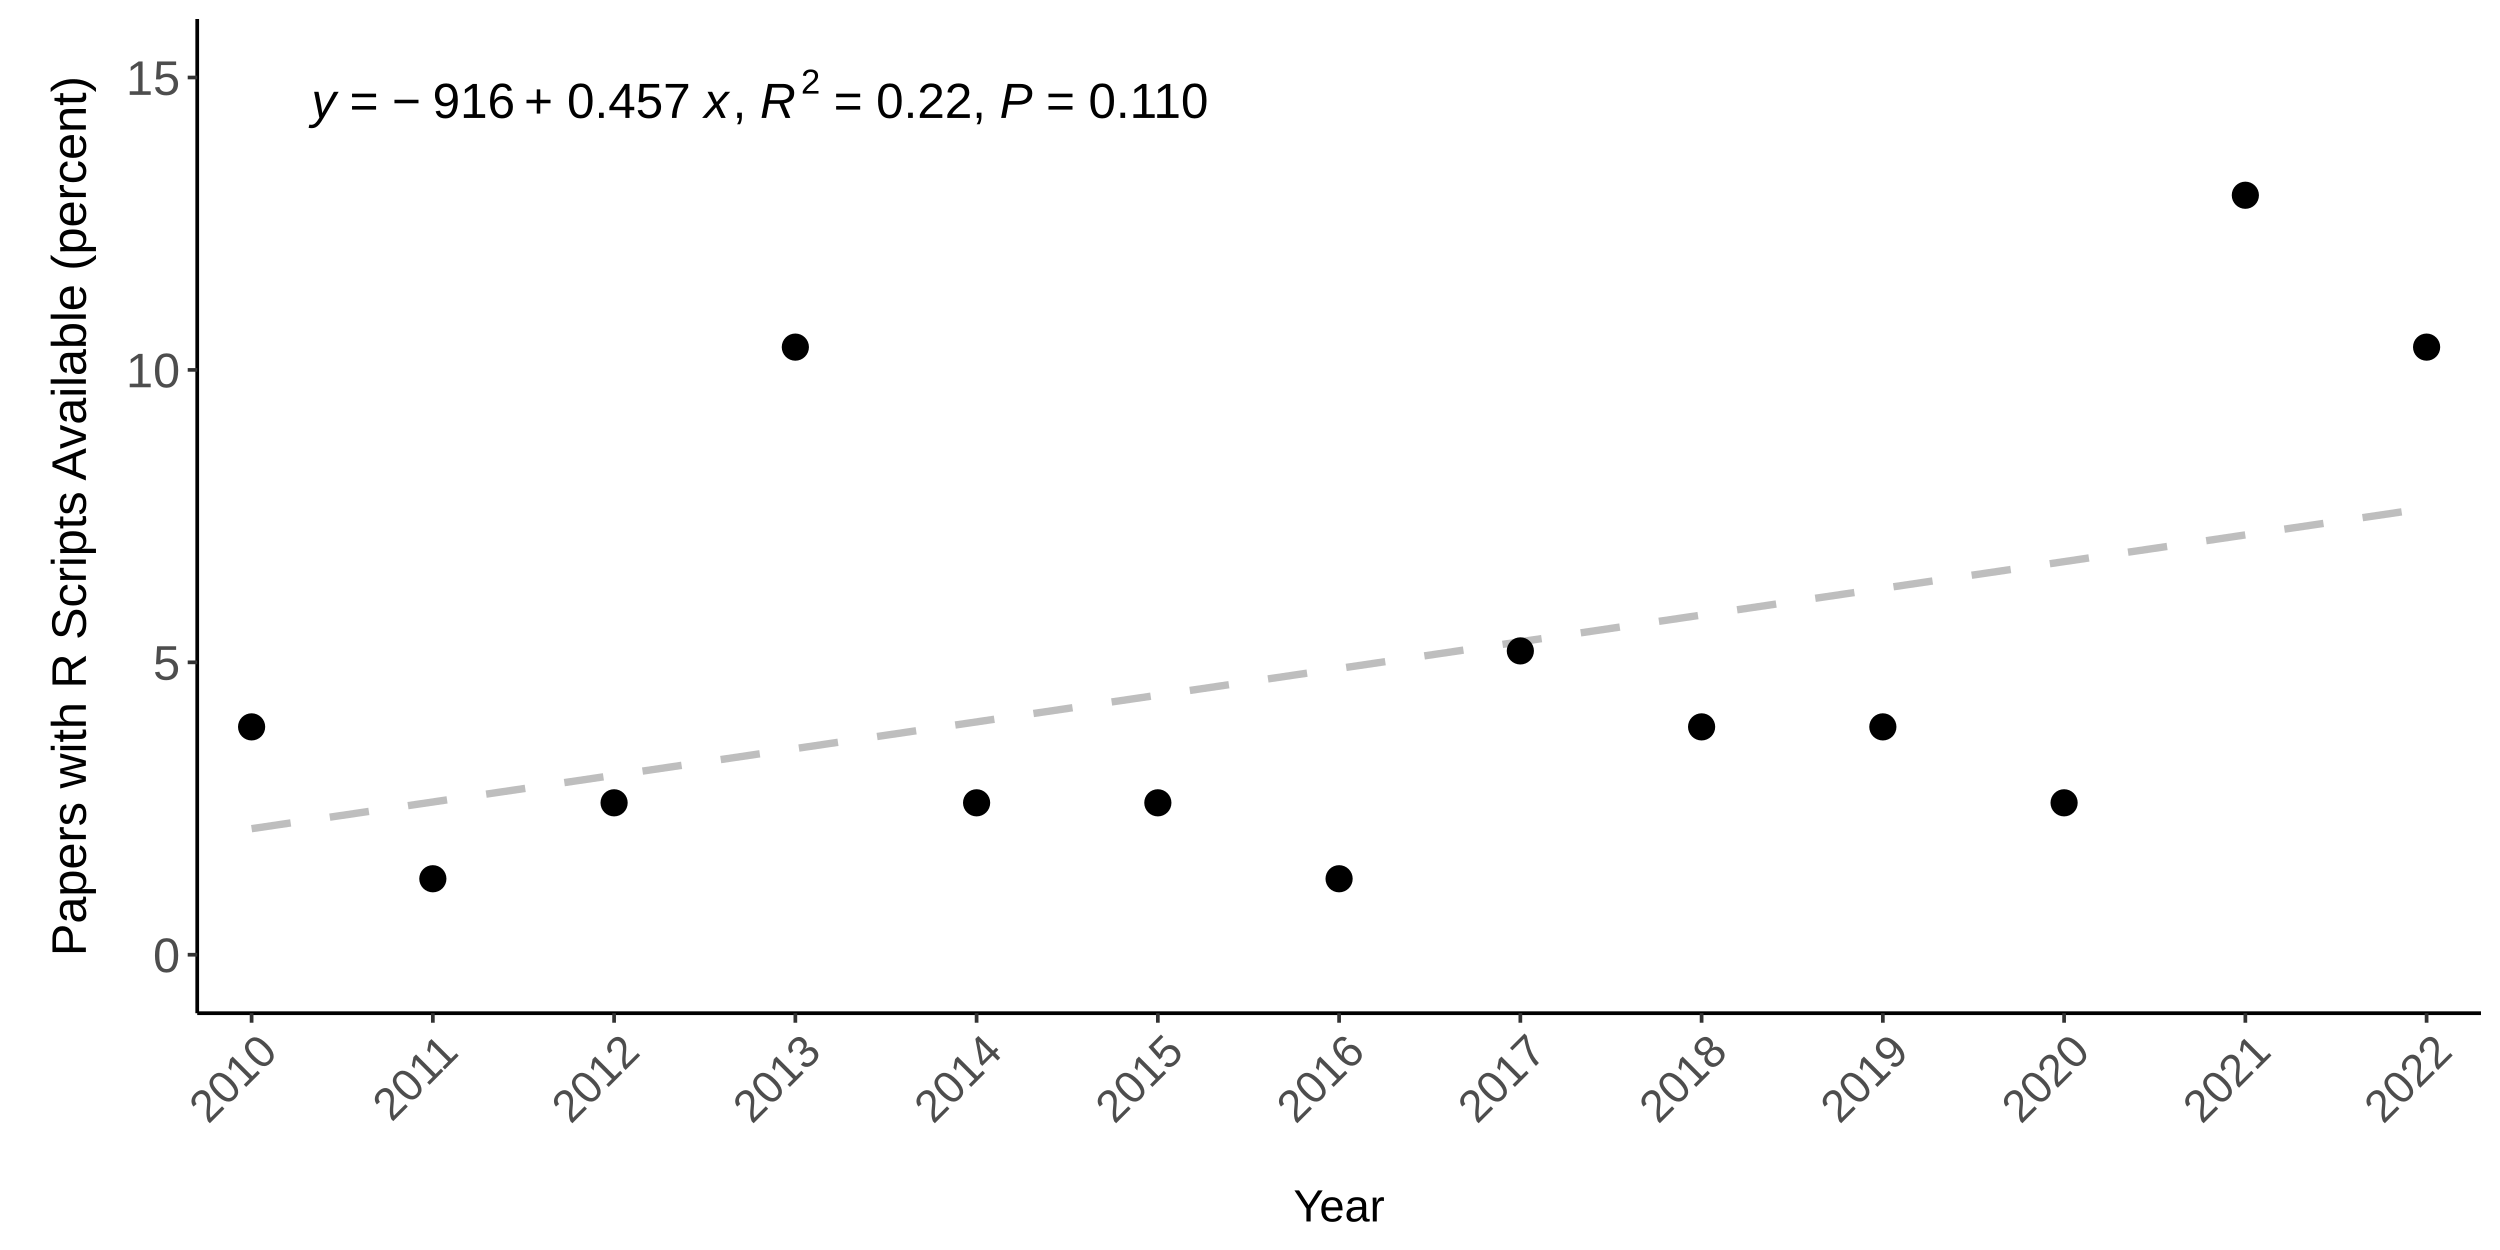
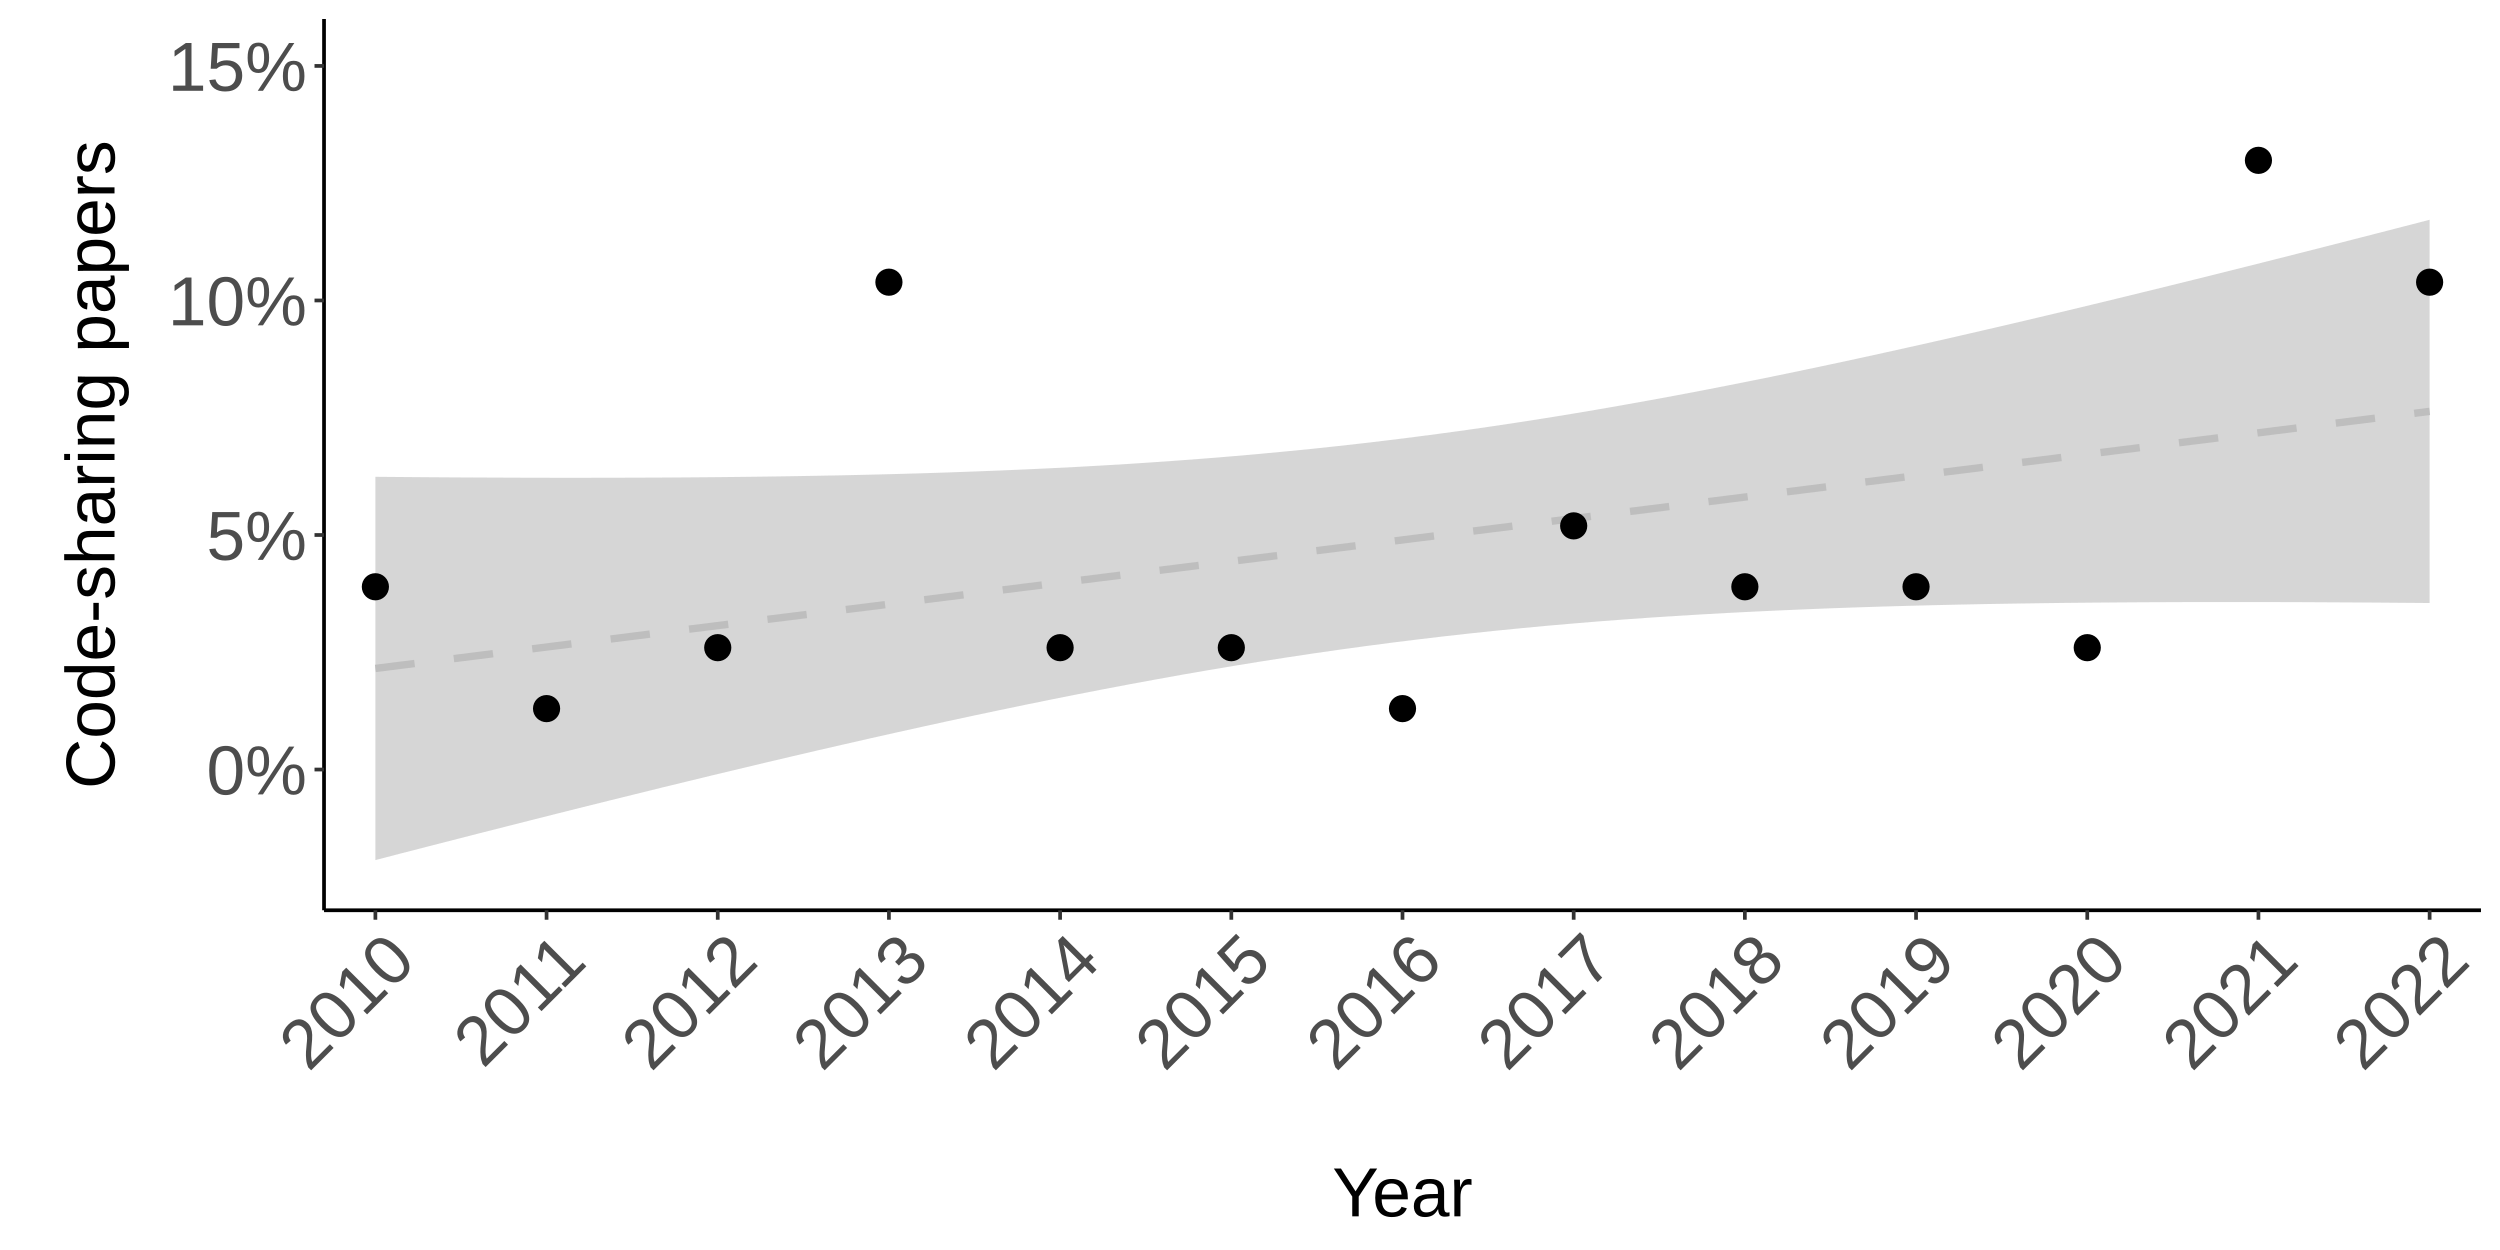
<svg xmlns="http://www.w3.org/2000/svg" class="svglite" width="720.00pt" height="360.00pt" viewBox="0 0 720.00 360.00">
  <defs>
    <style type="text/css">
    .svglite line, .svglite polyline, .svglite polygon, .svglite path, .svglite rect, .svglite circle {
      fill: none;
      stroke: #000000;
      stroke-linecap: round;
      stroke-linejoin: round;
      stroke-miterlimit: 10.00;
    }
    .svglite text {
      white-space: pre;
    }
  </style>
  </defs>
  <rect width="100%" height="100%" style="stroke: none; fill: #FFFFFF;" />
  <defs>
    <clipPath id="cpMC4wMHw3MjAuMDB8MC4wMHwzNjAuMDA=">
      <rect x="0.00" y="0.00" width="720.00" height="360.00" />
    </clipPath>
  </defs>
  <g clip-path="url(#cpMC4wMHw3MjAuMDB8MC4wMHwzNjAuMDA=)">
    <rect x="0.00" y="0.00" width="720.00" height="360.00" style="stroke-width: 1.07; stroke: #FFFFFF; fill: #FFFFFF;" />
  </g>
  <defs>
-     <clipPath id="cpNTYuODB8NzE0LjUyfDUuNDh8MjkxLjgw">
-       <rect x="56.80" y="5.48" width="657.72" height="286.32" />
+     <clipPath id="cpOTMuMzJ8NzE0LjUyfDUuNDh8MjYyLjE1">
+       <rect x="93.32" y="5.48" width="621.21" height="256.67" />
    </clipPath>
  </defs>
-   <g clip-path="url(#cpNTYuODB8NzE0LjUyfDUuNDh8MjkxLjgw)">
-     <rect x="56.80" y="5.48" width="657.72" height="286.32" style="stroke-width: 1.07; stroke: none; fill: #FFFFFF;" />
-     <polyline points="72.46,238.66 80.39,237.49 88.32,236.33 96.25,235.16 104.18,233.99 112.11,232.82 120.04,231.65 127.97,230.48 135.90,229.32 143.83,228.15 151.75,226.98 159.68,225.81 167.61,224.64 175.54,223.47 183.47,222.31 191.40,221.14 199.33,219.97 207.26,218.80 215.19,217.63 223.12,216.46 231.05,215.30 238.97,214.13 246.90,212.96 254.83,211.79 262.76,210.62 270.69,209.45 278.62,208.29 286.55,207.12 294.48,205.95 302.41,204.78 310.34,203.61 318.27,202.44 326.19,201.28 334.12,200.11 342.05,198.94 349.98,197.77 357.91,196.60 365.84,195.43 373.77,194.26 381.70,193.10 389.63,191.93 397.56,190.76 405.49,189.59 413.41,188.42 421.34,187.25 429.27,186.09 437.20,184.92 445.13,183.75 453.06,182.58 460.99,181.41 468.92,180.24 476.85,179.08 484.78,177.91 492.70,176.74 500.63,175.57 508.56,174.40 516.49,173.23 524.42,172.07 532.35,170.90 540.28,169.73 548.21,168.56 556.14,167.39 564.07,166.22 572.00,165.06 579.92,163.89 587.85,162.72 595.78,161.55 603.71,160.38 611.64,159.21 619.57,158.05 627.50,156.88 635.43,155.71 643.36,154.54 651.29,153.37 659.22,152.20 667.14,151.04 675.07,149.87 683.00,148.70 690.93,147.53 698.86,146.36 " style="stroke-width: 2.13; stroke: #BEBEBE; stroke-dasharray: 11.38,11.38; stroke-linecap: butt;" />
-     <circle cx="72.46" cy="209.34" r="3.56" style="stroke-width: 0.71; fill: #000000;" />
-     <circle cx="124.66" cy="253.08" r="3.56" style="stroke-width: 0.71; fill: #000000;" />
-     <circle cx="176.86" cy="231.21" r="3.56" style="stroke-width: 0.71; fill: #000000;" />
-     <circle cx="229.06" cy="99.97" r="3.56" style="stroke-width: 0.71; fill: #000000;" />
-     <circle cx="281.26" cy="231.21" r="3.56" style="stroke-width: 0.71; fill: #000000;" />
-     <circle cx="333.46" cy="231.21" r="3.56" style="stroke-width: 0.71; fill: #000000;" />
-     <circle cx="385.66" cy="253.08" r="3.56" style="stroke-width: 0.71; fill: #000000;" />
-     <circle cx="437.86" cy="187.46" r="3.56" style="stroke-width: 0.71; fill: #000000;" />
-     <circle cx="490.06" cy="209.34" r="3.56" style="stroke-width: 0.71; fill: #000000;" />
-     <circle cx="542.26" cy="209.34" r="3.56" style="stroke-width: 0.71; fill: #000000;" />
-     <circle cx="594.46" cy="231.21" r="3.56" style="stroke-width: 0.71; fill: #000000;" />
-     <circle cx="646.66" cy="56.23" r="3.56" style="stroke-width: 0.71; fill: #000000;" />
-     <circle cx="698.86" cy="99.97" r="3.56" style="stroke-width: 0.71; fill: #000000;" />
-     <text x="89.69" y="33.96" style="font-size: 14.23px; font-style: italic; font-family: &quot;Arial&quot;;" textLength="7.11px" lengthAdjust="spacingAndGlyphs">y</text>
-     <text x="96.80" y="33.96" style="font-size: 14.23px; font-family: &quot;Arial&quot;;" textLength="3.90px" lengthAdjust="spacingAndGlyphs"> </text>
-     <text x="100.70" y="33.96" style="font-size: 14.23px; font-family: &quot;Arial&quot;;" textLength="8.30px" lengthAdjust="spacingAndGlyphs">=</text>
-     <text x="109.00" y="33.96" style="font-size: 14.23px; font-family: &quot;Arial&quot;;" textLength="3.90px" lengthAdjust="spacingAndGlyphs"> </text>
-     <text x="112.90" y="33.96" style="font-size: 14.23px; font-family: &quot;Arial&quot;;" textLength="9.72px" lengthAdjust="spacingAndGlyphs">−</text>
-     <text x="124.59" y="33.96" style="font-size: 14.23px; font-family: &quot;Arial&quot;;" textLength="23.72px" lengthAdjust="spacingAndGlyphs">916</text>
-     <text x="150.94" y="33.96" style="font-size: 14.23px; font-family: &quot;Arial&quot;;" textLength="9.73px" lengthAdjust="spacingAndGlyphs">+</text>
-     <text x="163.30" y="33.96" style="font-size: 14.23px; font-family: &quot;Arial&quot;;" textLength="35.58px" lengthAdjust="spacingAndGlyphs">0.457</text>
-     <text x="198.87" y="33.96" style="font-size: 14.23px; font-family: &quot;Arial&quot;;" textLength="3.90px" lengthAdjust="spacingAndGlyphs"> </text>
-     <text x="202.77" y="33.96" style="font-size: 14.23px; font-style: italic; font-family: &quot;Arial&quot;;" textLength="7.11px" lengthAdjust="spacingAndGlyphs">x</text>
-     <text x="210.99" y="33.96" style="font-size: 14.23px; font-family: &quot;Arial&quot;;" textLength="7.91px" lengthAdjust="spacingAndGlyphs">, </text>
-     <text x="218.89" y="33.96" style="font-size: 14.23px; font-style: italic; font-family: &quot;Arial&quot;;" textLength="10.27px" lengthAdjust="spacingAndGlyphs">R</text>
-     <text x="230.69" y="26.95" style="font-size: 9.96px; font-family: &quot;Arial&quot;;" textLength="5.54px" lengthAdjust="spacingAndGlyphs">2</text>
-     <text x="236.23" y="33.96" style="font-size: 14.23px; font-family: &quot;Arial&quot;;" textLength="3.90px" lengthAdjust="spacingAndGlyphs"> </text>
-     <text x="240.12" y="33.96" style="font-size: 14.23px; font-family: &quot;Arial&quot;;" textLength="8.30px" lengthAdjust="spacingAndGlyphs">=</text>
-     <text x="248.42" y="33.96" style="font-size: 14.23px; font-family: &quot;Arial&quot;;" textLength="3.90px" lengthAdjust="spacingAndGlyphs"> </text>
-     <text x="252.32" y="33.96" style="font-size: 14.23px; font-family: &quot;Arial&quot;;" textLength="27.67px" lengthAdjust="spacingAndGlyphs">0.22</text>
-     <text x="279.99" y="33.96" style="font-size: 14.23px; font-family: &quot;Arial&quot;;" textLength="7.91px" lengthAdjust="spacingAndGlyphs">, </text>
-     <text x="287.89" y="33.96" style="font-size: 14.23px; font-style: italic; font-family: &quot;Arial&quot;;" textLength="9.48px" lengthAdjust="spacingAndGlyphs">P</text>
-     <text x="297.38" y="33.96" style="font-size: 14.23px; font-family: &quot;Arial&quot;;" textLength="3.90px" lengthAdjust="spacingAndGlyphs"> </text>
-     <text x="301.27" y="33.96" style="font-size: 14.23px; font-family: &quot;Arial&quot;;" textLength="8.30px" lengthAdjust="spacingAndGlyphs">=</text>
-     <text x="309.57" y="33.96" style="font-size: 14.23px; font-family: &quot;Arial&quot;;" textLength="3.90px" lengthAdjust="spacingAndGlyphs"> </text>
-     <text x="313.47" y="33.96" style="font-size: 14.23px; font-family: &quot;Arial&quot;;" textLength="34.52px" lengthAdjust="spacingAndGlyphs">0.110</text>
+   <g clip-path="url(#cpOTMuMzJ8NzE0LjUyfDUuNDh8MjYyLjE1)">
+     <rect x="93.32" y="5.48" width="621.21" height="256.67" style="stroke-width: 1.07; stroke: none; fill: #FFFFFF;" />
+     <polygon points="108.11,137.32 115.59,137.38 123.08,137.44 130.57,137.49 138.06,137.53 145.55,137.56 153.04,137.59 160.53,137.60 168.02,137.60 175.51,137.59 183.00,137.57 190.48,137.54 197.97,137.49 205.46,137.43 212.95,137.35 220.44,137.26 227.93,137.15 235.42,137.02 242.91,136.88 250.40,136.71 257.88,136.52 265.37,136.31 272.86,136.07 280.35,135.80 287.84,135.51 295.33,135.19 302.82,134.84 310.31,134.46 317.80,134.04 325.28,133.59 332.77,133.09 340.26,132.56 347.75,131.99 355.24,131.38 362.73,130.72 370.22,130.02 377.71,129.28 385.20,128.48 392.68,127.64 400.17,126.75 407.66,125.81 415.15,124.83 422.64,123.80 430.13,122.72 437.62,121.59 445.11,120.42 452.60,119.20 460.08,117.94 467.57,116.63 475.06,115.29 482.55,113.91 490.04,112.49 497.53,111.03 505.02,109.54 512.51,108.02 520.00,106.46 527.49,104.88 534.97,103.27 542.46,101.63 549.95,99.97 557.44,98.29 564.93,96.58 572.42,94.85 579.91,93.11 587.40,91.34 594.89,89.56 602.37,87.76 609.86,85.95 617.35,84.12 624.84,82.28 632.33,80.43 639.82,78.56 647.31,76.69 654.80,74.80 662.29,72.90 669.77,71.00 677.26,69.08 684.75,67.16 692.24,65.23 699.73,63.29 699.73,173.67 692.24,173.61 684.75,173.55 677.26,173.50 669.77,173.46 662.29,173.42 654.80,173.40 647.31,173.39 639.82,173.39 632.33,173.39 624.84,173.42 617.35,173.45 609.86,173.50 602.37,173.56 594.89,173.63 587.40,173.73 579.91,173.84 572.42,173.96 564.93,174.11 557.44,174.28 549.95,174.47 542.46,174.68 534.97,174.92 527.49,175.18 520.00,175.48 512.51,175.80 505.02,176.15 497.53,176.53 490.04,176.95 482.55,177.40 475.06,177.89 467.57,178.42 460.08,178.99 452.60,179.61 445.11,180.26 437.62,180.97 430.13,181.71 422.64,182.51 415.15,183.35 407.66,184.24 400.17,185.17 392.68,186.16 385.20,187.19 377.71,188.27 370.22,189.40 362.73,190.57 355.24,191.79 347.75,193.05 340.26,194.35 332.77,195.70 325.28,197.08 317.80,198.50 310.31,199.96 302.82,201.45 295.33,202.97 287.84,204.53 280.35,206.11 272.86,207.72 265.37,209.36 257.88,211.02 250.40,212.70 242.91,214.41 235.42,216.13 227.93,217.88 220.44,219.64 212.95,221.43 205.46,223.22 197.97,225.04 190.48,226.86 183.00,228.71 175.51,230.56 168.02,232.42 160.53,234.30 153.04,236.19 145.55,238.09 138.06,239.99 130.57,241.91 123.08,243.83 115.59,245.76 108.11,247.70 " style="stroke-width: 0.00; stroke: none; stroke-linecap: butt; fill: #999999; fill-opacity: 0.40;" />
+     <polyline points="108.11,137.32 115.59,137.38 123.08,137.44 130.57,137.49 138.06,137.53 145.55,137.56 153.04,137.59 160.53,137.60 168.02,137.60 175.51,137.59 183.00,137.57 190.48,137.54 197.97,137.49 205.46,137.43 212.95,137.35 220.44,137.26 227.93,137.15 235.42,137.02 242.91,136.88 250.40,136.71 257.88,136.52 265.37,136.31 272.86,136.07 280.35,135.80 287.84,135.51 295.33,135.19 302.82,134.84 310.31,134.46 317.80,134.04 325.28,133.59 332.77,133.09 340.26,132.56 347.75,131.99 355.24,131.38 362.73,130.72 370.22,130.02 377.71,129.28 385.20,128.48 392.68,127.64 400.17,126.75 407.66,125.81 415.15,124.83 422.64,123.80 430.13,122.72 437.62,121.59 445.11,120.42 452.60,119.20 460.08,117.94 467.57,116.63 475.06,115.29 482.55,113.91 490.04,112.49 497.53,111.03 505.02,109.54 512.51,108.02 520.00,106.46 527.49,104.88 534.97,103.27 542.46,101.63 549.95,99.97 557.44,98.29 564.93,96.58 572.42,94.85 579.91,93.11 587.40,91.34 594.89,89.56 602.37,87.76 609.86,85.95 617.35,84.12 624.84,82.28 632.33,80.43 639.82,78.56 647.31,76.69 654.80,74.80 662.29,72.90 669.77,71.00 677.26,69.08 684.75,67.16 692.24,65.23 699.73,63.29 " style="stroke-width: 2.13; stroke: none; stroke-dasharray: 11.38,11.38; stroke-linecap: butt;" />
+     <polyline points="699.73,173.67 692.24,173.61 684.75,173.55 677.26,173.50 669.77,173.46 662.29,173.42 654.80,173.40 647.31,173.39 639.82,173.39 632.33,173.39 624.84,173.42 617.35,173.45 609.86,173.50 602.37,173.56 594.89,173.63 587.40,173.73 579.91,173.84 572.42,173.96 564.93,174.11 557.44,174.28 549.95,174.47 542.46,174.68 534.97,174.92 527.49,175.18 520.00,175.48 512.51,175.80 505.02,176.15 497.53,176.53 490.04,176.95 482.55,177.40 475.06,177.89 467.57,178.42 460.08,178.99 452.60,179.61 445.11,180.26 437.62,180.97 430.13,181.71 422.64,182.51 415.15,183.35 407.66,184.24 400.17,185.17 392.68,186.16 385.20,187.19 377.71,188.27 370.22,189.40 362.73,190.57 355.24,191.79 347.75,193.05 340.26,194.35 332.77,195.70 325.28,197.08 317.80,198.50 310.31,199.96 302.82,201.45 295.33,202.97 287.84,204.53 280.35,206.11 272.86,207.72 265.37,209.36 257.88,211.02 250.40,212.70 242.91,214.41 235.42,216.13 227.93,217.88 220.44,219.64 212.95,221.43 205.46,223.22 197.97,225.04 190.48,226.86 183.00,228.71 175.51,230.56 168.02,232.42 160.53,234.30 153.04,236.19 145.55,238.09 138.06,239.99 130.57,241.91 123.08,243.83 115.59,245.76 108.11,247.70 " style="stroke-width: 2.13; stroke: none; stroke-dasharray: 11.38,11.38; stroke-linecap: butt;" />
+     <polyline points="108.11,192.51 115.59,191.57 123.08,190.64 130.57,189.70 138.06,188.76 145.55,187.82 153.04,186.89 160.53,185.95 168.02,185.01 175.51,184.08 183.00,183.14 190.48,182.20 197.97,181.26 205.46,180.33 212.95,179.39 220.44,178.45 227.93,177.52 235.42,176.58 242.91,175.64 250.40,174.71 257.88,173.77 265.37,172.83 272.86,171.89 280.35,170.96 287.84,170.02 295.33,169.08 302.82,168.15 310.31,167.21 317.80,166.27 325.28,165.33 332.77,164.40 340.26,163.46 347.75,162.52 355.24,161.59 362.73,160.65 370.22,159.71 377.71,158.77 385.20,157.84 392.68,156.90 400.17,155.96 407.66,155.03 415.15,154.09 422.64,153.15 430.13,152.21 437.62,151.28 445.11,150.34 452.60,149.40 460.08,148.47 467.57,147.53 475.06,146.59 482.55,145.65 490.04,144.72 497.53,143.78 505.02,142.84 512.51,141.91 520.00,140.97 527.49,140.03 534.97,139.09 542.46,138.16 549.95,137.22 557.44,136.28 564.93,135.35 572.42,134.41 579.91,133.47 587.40,132.54 594.89,131.60 602.37,130.66 609.86,129.72 617.35,128.79 624.84,127.85 632.33,126.91 639.82,125.98 647.31,125.04 654.80,124.10 662.29,123.16 669.77,122.23 677.26,121.29 684.75,120.35 692.24,119.42 699.73,118.48 " style="stroke-width: 2.13; stroke: #BEBEBE; stroke-dasharray: 11.38,11.38; stroke-linecap: butt;" />
+     <circle cx="108.11" cy="168.99" r="3.56" style="stroke-width: 0.71; fill: #000000;" />
+     <circle cx="157.41" cy="204.08" r="3.56" style="stroke-width: 0.71; fill: #000000;" />
+     <circle cx="206.71" cy="186.53" r="3.56" style="stroke-width: 0.71; fill: #000000;" />
+     <circle cx="256.01" cy="81.27" r="3.56" style="stroke-width: 0.71; fill: #000000;" />
+     <circle cx="305.31" cy="186.53" r="3.56" style="stroke-width: 0.71; fill: #000000;" />
+     <circle cx="354.62" cy="186.53" r="3.56" style="stroke-width: 0.71; fill: #000000;" />
+     <circle cx="403.92" cy="204.08" r="3.56" style="stroke-width: 0.71; fill: #000000;" />
+     <circle cx="453.22" cy="151.45" r="3.56" style="stroke-width: 0.71; fill: #000000;" />
+     <circle cx="502.52" cy="168.99" r="3.56" style="stroke-width: 0.71; fill: #000000;" />
+     <circle cx="551.82" cy="168.99" r="3.56" style="stroke-width: 0.71; fill: #000000;" />
+     <circle cx="601.13" cy="186.53" r="3.56" style="stroke-width: 0.71; fill: #000000;" />
+     <circle cx="650.43" cy="46.18" r="3.56" style="stroke-width: 0.71; fill: #000000;" />
+     <circle cx="699.73" cy="81.27" r="3.56" style="stroke-width: 0.71; fill: #000000;" />
  </g>
  <g clip-path="url(#cpMC4wMHw3MjAuMDB8MC4wMHwzNjAuMDA=)">
-     <polyline points="56.80,291.80 56.80,5.48 " style="stroke-width: 1.07; stroke-linecap: butt;" />
-     <text x="51.87" y="279.97" text-anchor="end" style="font-size: 14.00px;fill: #4D4D4D; font-family: &quot;Arial&quot;;" textLength="7.78px" lengthAdjust="spacingAndGlyphs">0</text>
-     <text x="51.87" y="195.76" text-anchor="end" style="font-size: 14.00px;fill: #4D4D4D; font-family: &quot;Arial&quot;;" textLength="7.78px" lengthAdjust="spacingAndGlyphs">5</text>
-     <text x="51.87" y="111.54" text-anchor="end" style="font-size: 14.00px;fill: #4D4D4D; font-family: &quot;Arial&quot;;" textLength="15.57px" lengthAdjust="spacingAndGlyphs">10</text>
-     <text x="51.87" y="27.33" text-anchor="end" style="font-size: 14.00px;fill: #4D4D4D; font-family: &quot;Arial&quot;;" textLength="15.57px" lengthAdjust="spacingAndGlyphs">15</text>
-     <polyline points="54.06,274.96 56.80,274.96 " style="stroke-width: 1.07; stroke: #333333; stroke-linecap: butt;" />
-     <polyline points="54.06,190.75 56.80,190.75 " style="stroke-width: 1.07; stroke: #333333; stroke-linecap: butt;" />
-     <polyline points="54.06,106.53 56.80,106.53 " style="stroke-width: 1.07; stroke: #333333; stroke-linecap: butt;" />
-     <polyline points="54.06,22.32 56.80,22.32 " style="stroke-width: 1.07; stroke: #333333; stroke-linecap: butt;" />
-     <polyline points="56.80,291.80 714.52,291.80 " style="stroke-width: 1.07; stroke-linecap: butt;" />
-     <polyline points="72.46,294.54 72.46,291.80 " style="stroke-width: 1.07; stroke: #333333; stroke-linecap: butt;" />
-     <polyline points="124.66,294.54 124.66,291.80 " style="stroke-width: 1.07; stroke: #333333; stroke-linecap: butt;" />
-     <polyline points="176.86,294.54 176.86,291.80 " style="stroke-width: 1.07; stroke: #333333; stroke-linecap: butt;" />
-     <polyline points="229.06,294.54 229.06,291.80 " style="stroke-width: 1.07; stroke: #333333; stroke-linecap: butt;" />
-     <polyline points="281.26,294.54 281.26,291.80 " style="stroke-width: 1.07; stroke: #333333; stroke-linecap: butt;" />
-     <polyline points="333.46,294.54 333.46,291.80 " style="stroke-width: 1.07; stroke: #333333; stroke-linecap: butt;" />
-     <polyline points="385.66,294.54 385.66,291.80 " style="stroke-width: 1.07; stroke: #333333; stroke-linecap: butt;" />
-     <polyline points="437.86,294.54 437.86,291.80 " style="stroke-width: 1.07; stroke: #333333; stroke-linecap: butt;" />
-     <polyline points="490.06,294.54 490.06,291.80 " style="stroke-width: 1.07; stroke: #333333; stroke-linecap: butt;" />
-     <polyline points="542.26,294.54 542.26,291.80 " style="stroke-width: 1.07; stroke: #333333; stroke-linecap: butt;" />
-     <polyline points="594.46,294.54 594.46,291.80 " style="stroke-width: 1.07; stroke: #333333; stroke-linecap: butt;" />
-     <polyline points="646.66,294.54 646.66,291.80 " style="stroke-width: 1.07; stroke: #333333; stroke-linecap: butt;" />
-     <polyline points="698.86,294.54 698.86,291.80 " style="stroke-width: 1.07; stroke: #333333; stroke-linecap: butt;" />
-     <text transform="translate(80.43,303.51) rotate(-45)" text-anchor="end" style="font-size: 13.00px;fill: #4D4D4D; font-family: &quot;Arial&quot;;" textLength="28.92px" lengthAdjust="spacingAndGlyphs">2010</text>
-     <text transform="translate(132.56,303.58) rotate(-45)" text-anchor="end" style="font-size: 13.00px;fill: #4D4D4D; font-family: &quot;Arial&quot;;" textLength="27.95px" lengthAdjust="spacingAndGlyphs">2011</text>
-     <text transform="translate(184.83,303.51) rotate(-45)" text-anchor="end" style="font-size: 13.00px;fill: #4D4D4D; font-family: &quot;Arial&quot;;" textLength="28.92px" lengthAdjust="spacingAndGlyphs">2012</text>
-     <text transform="translate(237.03,303.51) rotate(-45)" text-anchor="end" style="font-size: 13.00px;fill: #4D4D4D; font-family: &quot;Arial&quot;;" textLength="28.92px" lengthAdjust="spacingAndGlyphs">2013</text>
-     <text transform="translate(289.23,303.51) rotate(-45)" text-anchor="end" style="font-size: 13.00px;fill: #4D4D4D; font-family: &quot;Arial&quot;;" textLength="28.92px" lengthAdjust="spacingAndGlyphs">2014</text>
-     <text transform="translate(341.43,303.51) rotate(-45)" text-anchor="end" style="font-size: 13.00px;fill: #4D4D4D; font-family: &quot;Arial&quot;;" textLength="28.92px" lengthAdjust="spacingAndGlyphs">2015</text>
-     <text transform="translate(393.63,303.51) rotate(-45)" text-anchor="end" style="font-size: 13.00px;fill: #4D4D4D; font-family: &quot;Arial&quot;;" textLength="28.92px" lengthAdjust="spacingAndGlyphs">2016</text>
-     <text transform="translate(445.83,303.51) rotate(-45)" text-anchor="end" style="font-size: 13.00px;fill: #4D4D4D; font-family: &quot;Arial&quot;;" textLength="28.92px" lengthAdjust="spacingAndGlyphs">2017</text>
-     <text transform="translate(498.03,303.51) rotate(-45)" text-anchor="end" style="font-size: 13.00px;fill: #4D4D4D; font-family: &quot;Arial&quot;;" textLength="28.92px" lengthAdjust="spacingAndGlyphs">2018</text>
-     <text transform="translate(550.23,303.51) rotate(-45)" text-anchor="end" style="font-size: 13.00px;fill: #4D4D4D; font-family: &quot;Arial&quot;;" textLength="28.92px" lengthAdjust="spacingAndGlyphs">2019</text>
-     <text transform="translate(602.43,303.51) rotate(-45)" text-anchor="end" style="font-size: 13.00px;fill: #4D4D4D; font-family: &quot;Arial&quot;;" textLength="28.92px" lengthAdjust="spacingAndGlyphs">2020</text>
-     <text transform="translate(654.63,303.51) rotate(-45)" text-anchor="end" style="font-size: 13.00px;fill: #4D4D4D; font-family: &quot;Arial&quot;;" textLength="28.92px" lengthAdjust="spacingAndGlyphs">2021</text>
-     <text transform="translate(706.83,303.51) rotate(-45)" text-anchor="end" style="font-size: 13.00px;fill: #4D4D4D; font-family: &quot;Arial&quot;;" textLength="28.92px" lengthAdjust="spacingAndGlyphs">2022</text>
-     <text x="385.66" y="337.74" text-anchor="middle" style="font-size: 13.00px; font-family: &quot;Arial&quot;;" textLength="0.00px" lengthAdjust="spacingAndGlyphs" />
-     <text x="385.66" y="351.78" text-anchor="middle" style="font-size: 13.00px; font-family: &quot;Arial&quot;;" textLength="26.27px" lengthAdjust="spacingAndGlyphs">Year</text>
-     <text transform="translate(9.61,148.64) rotate(-90)" text-anchor="middle" style="font-size: 14.00px; font-family: &quot;Arial&quot;;" textLength="0.00px" lengthAdjust="spacingAndGlyphs" />
-     <text transform="translate(24.73,148.64) rotate(-90)" text-anchor="middle" style="font-size: 14.00px; font-family: &quot;Arial&quot;;" textLength="257.22px" lengthAdjust="spacingAndGlyphs"> Papers with R Scripts Available (percent)</text>
+     <polyline points="93.32,262.15 93.32,5.48 " style="stroke-width: 1.07; stroke-linecap: butt;" />
+     <text x="88.38" y="228.78" text-anchor="end" style="font-size: 20.00px;fill: #4D4D4D; font-family: &quot;Arial&quot;;" textLength="28.91px" lengthAdjust="spacingAndGlyphs">0%</text>
+     <text x="88.38" y="161.24" text-anchor="end" style="font-size: 20.00px;fill: #4D4D4D; font-family: &quot;Arial&quot;;" textLength="28.91px" lengthAdjust="spacingAndGlyphs">5%</text>
+     <text x="88.38" y="93.69" text-anchor="end" style="font-size: 20.00px;fill: #4D4D4D; font-family: &quot;Arial&quot;;" textLength="40.03px" lengthAdjust="spacingAndGlyphs">10%</text>
+     <text x="88.38" y="26.15" text-anchor="end" style="font-size: 20.00px;fill: #4D4D4D; font-family: &quot;Arial&quot;;" textLength="40.03px" lengthAdjust="spacingAndGlyphs">15%</text>
+     <polyline points="90.58,221.62 93.32,221.62 " style="stroke-width: 1.07; stroke: #333333; stroke-linecap: butt;" />
+     <polyline points="90.58,154.08 93.32,154.08 " style="stroke-width: 1.07; stroke: #333333; stroke-linecap: butt;" />
+     <polyline points="90.58,86.53 93.32,86.53 " style="stroke-width: 1.07; stroke: #333333; stroke-linecap: butt;" />
+     <polyline points="90.58,18.99 93.32,18.99 " style="stroke-width: 1.07; stroke: #333333; stroke-linecap: butt;" />
+     <polyline points="93.32,262.15 714.52,262.15 " style="stroke-width: 1.07; stroke-linecap: butt;" />
+     <polyline points="108.11,264.89 108.11,262.15 " style="stroke-width: 1.07; stroke: #333333; stroke-linecap: butt;" />
+     <polyline points="157.41,264.89 157.41,262.15 " style="stroke-width: 1.07; stroke: #333333; stroke-linecap: butt;" />
+     <polyline points="206.71,264.89 206.71,262.15 " style="stroke-width: 1.07; stroke: #333333; stroke-linecap: butt;" />
+     <polyline points="256.01,264.89 256.01,262.15 " style="stroke-width: 1.07; stroke: #333333; stroke-linecap: butt;" />
+     <polyline points="305.31,264.89 305.31,262.15 " style="stroke-width: 1.07; stroke: #333333; stroke-linecap: butt;" />
+     <polyline points="354.62,264.89 354.62,262.15 " style="stroke-width: 1.07; stroke: #333333; stroke-linecap: butt;" />
+     <polyline points="403.92,264.89 403.92,262.15 " style="stroke-width: 1.07; stroke: #333333; stroke-linecap: butt;" />
+     <polyline points="453.22,264.89 453.22,262.15 " style="stroke-width: 1.07; stroke: #333333; stroke-linecap: butt;" />
+     <polyline points="502.52,264.89 502.52,262.15 " style="stroke-width: 1.07; stroke: #333333; stroke-linecap: butt;" />
+     <polyline points="551.82,264.89 551.82,262.15 " style="stroke-width: 1.07; stroke: #333333; stroke-linecap: butt;" />
+     <polyline points="601.13,264.89 601.13,262.15 " style="stroke-width: 1.07; stroke: #333333; stroke-linecap: butt;" />
+     <polyline points="650.43,264.89 650.43,262.15 " style="stroke-width: 1.07; stroke: #333333; stroke-linecap: butt;" />
+     <polyline points="699.73,264.89 699.73,262.15 " style="stroke-width: 1.07; stroke: #333333; stroke-linecap: butt;" />
+     <text transform="translate(120.37,277.50) rotate(-45)" text-anchor="end" style="font-size: 20.00px;fill: #4D4D4D; font-family: &quot;Arial&quot;;" textLength="44.50px" lengthAdjust="spacingAndGlyphs">2010</text>
+     <text transform="translate(169.56,277.61) rotate(-45)" text-anchor="end" style="font-size: 20.00px;fill: #4D4D4D; font-family: &quot;Arial&quot;;" textLength="43.01px" lengthAdjust="spacingAndGlyphs">2011</text>
+     <text transform="translate(218.97,277.50) rotate(-45)" text-anchor="end" style="font-size: 20.00px;fill: #4D4D4D; font-family: &quot;Arial&quot;;" textLength="44.50px" lengthAdjust="spacingAndGlyphs">2012</text>
+     <text transform="translate(268.27,277.50) rotate(-45)" text-anchor="end" style="font-size: 20.00px;fill: #4D4D4D; font-family: &quot;Arial&quot;;" textLength="44.50px" lengthAdjust="spacingAndGlyphs">2013</text>
+     <text transform="translate(317.57,277.50) rotate(-45)" text-anchor="end" style="font-size: 20.00px;fill: #4D4D4D; font-family: &quot;Arial&quot;;" textLength="44.50px" lengthAdjust="spacingAndGlyphs">2014</text>
+     <text transform="translate(366.88,277.50) rotate(-45)" text-anchor="end" style="font-size: 20.00px;fill: #4D4D4D; font-family: &quot;Arial&quot;;" textLength="44.50px" lengthAdjust="spacingAndGlyphs">2015</text>
+     <text transform="translate(416.18,277.50) rotate(-45)" text-anchor="end" style="font-size: 20.00px;fill: #4D4D4D; font-family: &quot;Arial&quot;;" textLength="44.50px" lengthAdjust="spacingAndGlyphs">2016</text>
+     <text transform="translate(465.48,277.50) rotate(-45)" text-anchor="end" style="font-size: 20.00px;fill: #4D4D4D; font-family: &quot;Arial&quot;;" textLength="44.50px" lengthAdjust="spacingAndGlyphs">2017</text>
+     <text transform="translate(514.78,277.50) rotate(-45)" text-anchor="end" style="font-size: 20.00px;fill: #4D4D4D; font-family: &quot;Arial&quot;;" textLength="44.50px" lengthAdjust="spacingAndGlyphs">2018</text>
+     <text transform="translate(564.08,277.50) rotate(-45)" text-anchor="end" style="font-size: 20.00px;fill: #4D4D4D; font-family: &quot;Arial&quot;;" textLength="44.50px" lengthAdjust="spacingAndGlyphs">2019</text>
+     <text transform="translate(613.39,277.50) rotate(-45)" text-anchor="end" style="font-size: 20.00px;fill: #4D4D4D; font-family: &quot;Arial&quot;;" textLength="44.50px" lengthAdjust="spacingAndGlyphs">2020</text>
+     <text transform="translate(662.69,277.50) rotate(-45)" text-anchor="end" style="font-size: 20.00px;fill: #4D4D4D; font-family: &quot;Arial&quot;;" textLength="44.50px" lengthAdjust="spacingAndGlyphs">2021</text>
+     <text transform="translate(711.99,277.50) rotate(-45)" text-anchor="end" style="font-size: 20.00px;fill: #4D4D4D; font-family: &quot;Arial&quot;;" textLength="44.50px" lengthAdjust="spacingAndGlyphs">2022</text>
+     <text x="403.92" y="328.71" text-anchor="middle" style="font-size: 20.00px; font-family: &quot;Arial&quot;;" textLength="0.00px" lengthAdjust="spacingAndGlyphs" />
+     <text x="403.92" y="350.31" text-anchor="middle" style="font-size: 20.00px; font-family: &quot;Arial&quot;;" textLength="40.41px" lengthAdjust="spacingAndGlyphs">Year</text>
+     <text transform="translate(11.38,133.81) rotate(-90)" text-anchor="middle" style="font-size: 20.00px; font-family: &quot;Arial&quot;;" textLength="0.00px" lengthAdjust="spacingAndGlyphs" />
+     <text transform="translate(32.98,133.81) rotate(-90)" text-anchor="middle" style="font-size: 20.00px; font-family: &quot;Arial&quot;;" textLength="192.35px" lengthAdjust="spacingAndGlyphs"> Code-sharing papers</text>
  </g>
</svg>
